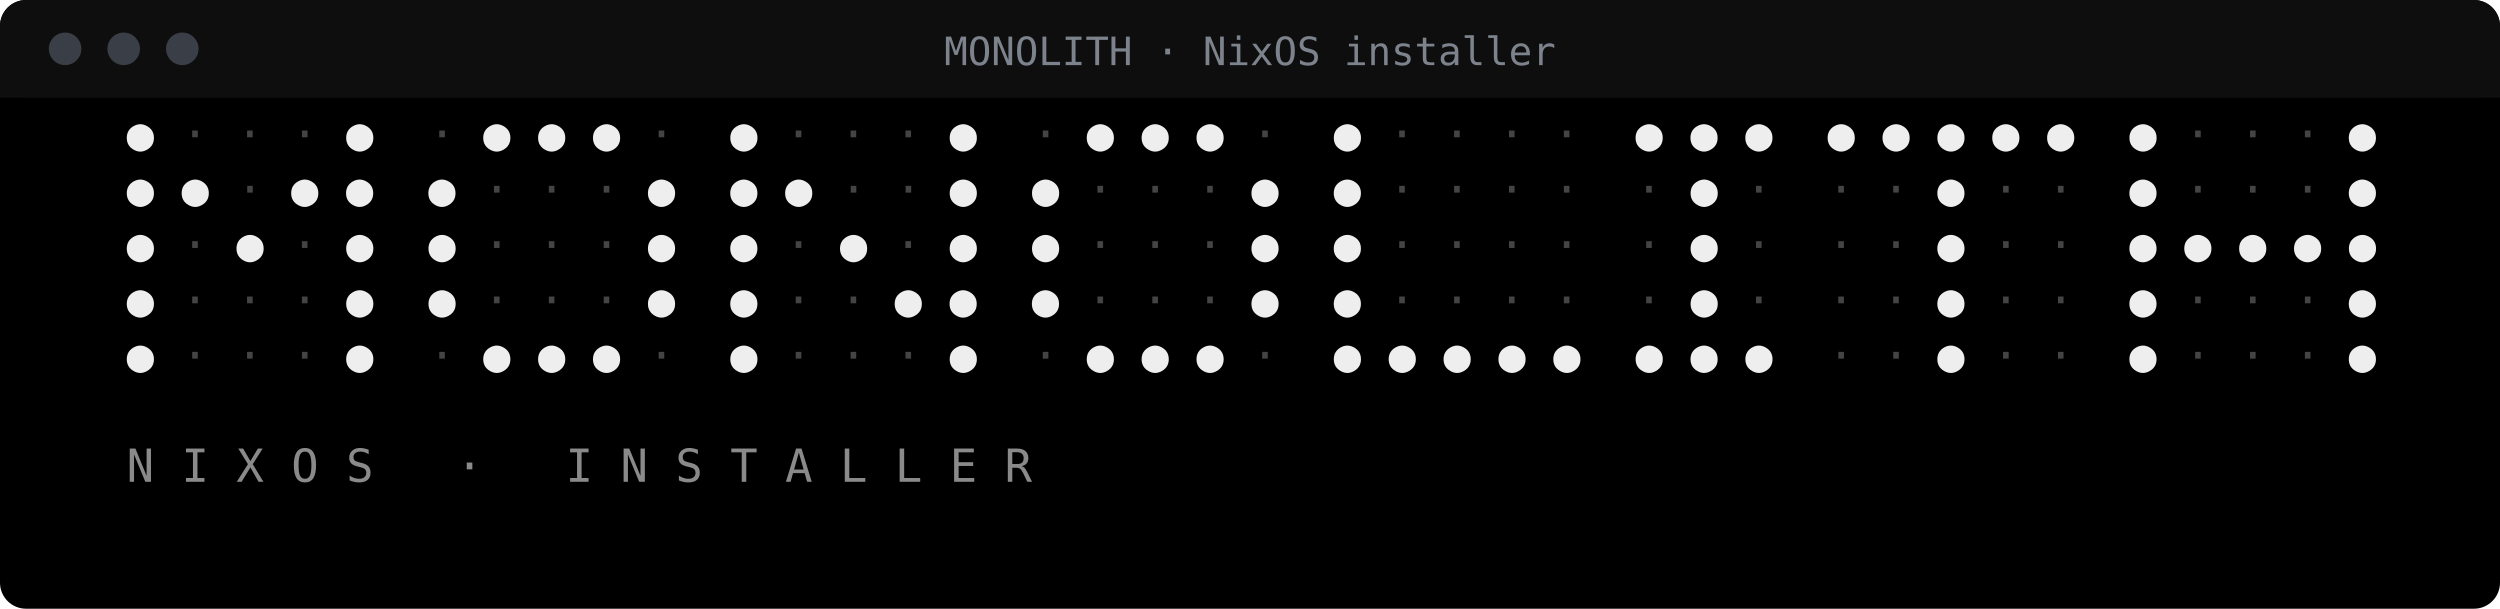
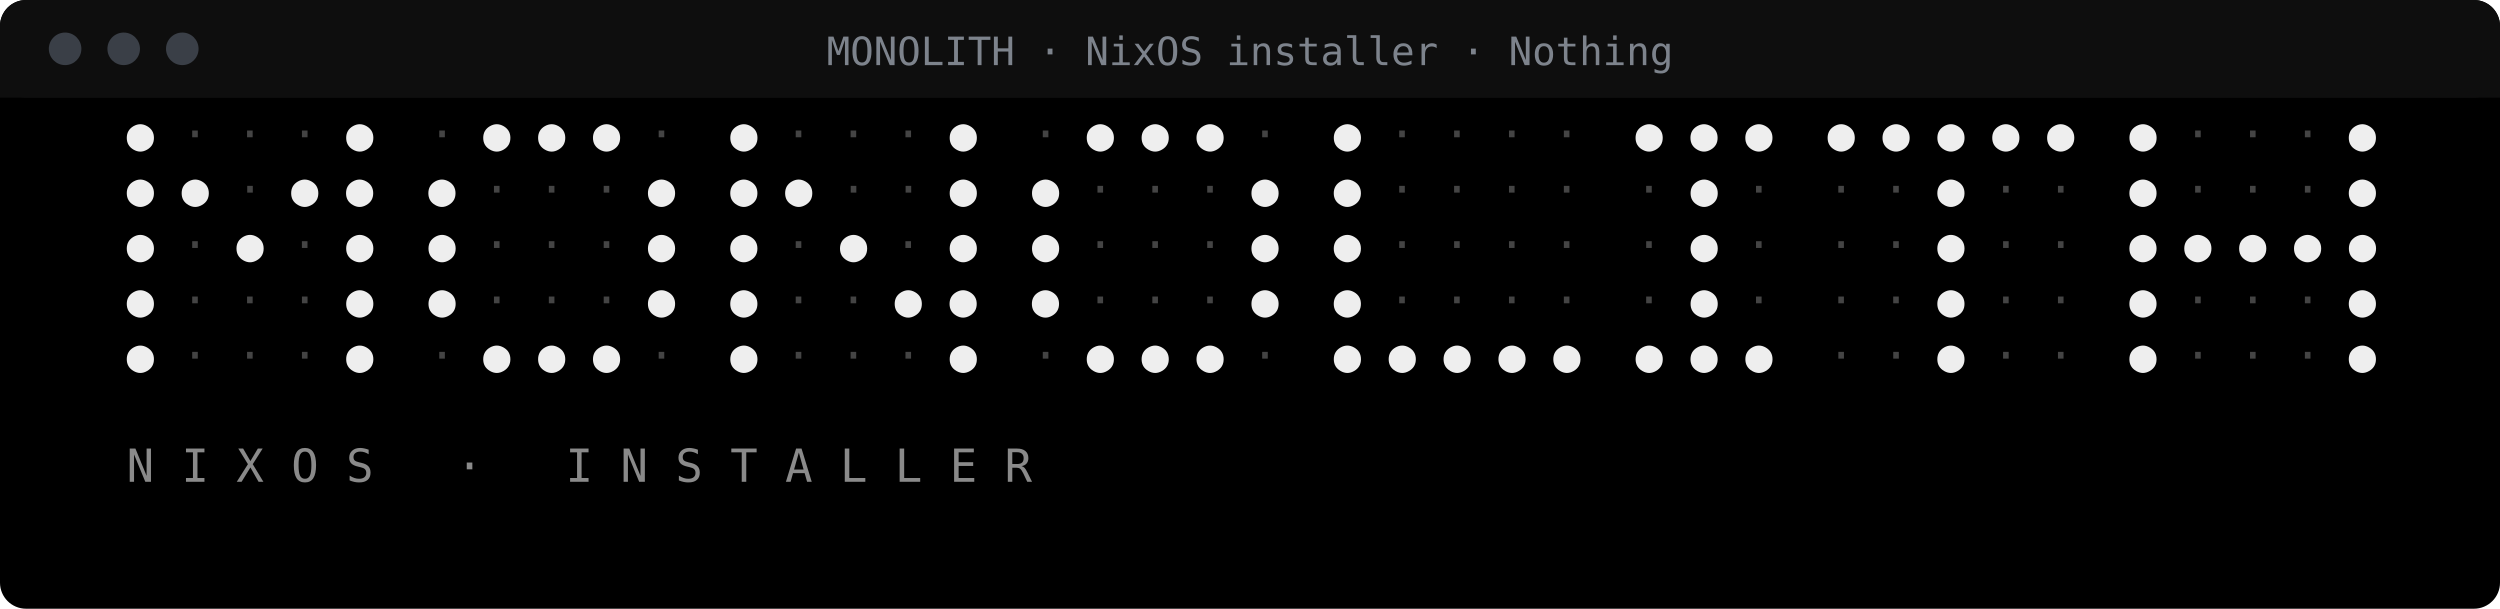
- <svg xmlns="http://www.w3.org/2000/svg" width="768" height="187" viewBox="0 0 768 187" role="img" aria-label="MONOLITH · NixOS installer">
+ <svg xmlns="http://www.w3.org/2000/svg" width="768" height="187" viewBox="0 0 768 187" role="img" aria-label="MONOLITH · NixOS installer · Nothing">
  <rect width="768" height="187" rx="8" fill="#000000" />
  <rect width="768" height="30" rx="8" fill="#0e0e0e" />
  <rect y="20" width="768" height="10" fill="#0e0e0e" />
  <circle cx="20" cy="15" r="5" fill="#3a3f47" />
  <circle cx="38" cy="15" r="5" fill="#3a3f47" />
  <circle cx="56" cy="15" r="5" fill="#3a3f47" />
-   <text x="384" y="20" text-anchor="middle" font-family="monospace" font-size="12" fill="#7d838c">MONOLITH · NixOS installer</text>
+   <text x="384" y="20" text-anchor="middle" font-family="monospace" font-size="12" fill="#7d838c">MONOLITH · NixOS installer · Nothing</text>
  <g font-family="JetBrains Mono, DejaVu Sans Mono, Menlo, Consolas, monospace" font-size="14" xml:space="preserve">
    <text y="46">
      <tspan x="22.0 30.4" fill="#d0d3d8">  </tspan>
      <tspan x="38.9 47.3" fill="#eeeeee">● </tspan>
      <tspan x="55.7 64.1 72.6 81.0 89.4 97.9" fill="#444444">· · · </tspan>
      <tspan x="106.3 114.7 123.1" fill="#eeeeee">●  </tspan>
      <tspan x="131.6 140.0" fill="#444444">· </tspan>
      <tspan x="148.4 156.8 165.3 173.7 182.1 190.6" fill="#eeeeee">● ● ● </tspan>
      <tspan x="199.0 207.4 215.8" fill="#444444">·  </tspan>
      <tspan x="224.3 232.7" fill="#eeeeee">● </tspan>
      <tspan x="241.1 249.6 258.0 266.4 274.8 283.3" fill="#444444">· · · </tspan>
      <tspan x="291.7 300.1 308.6" fill="#eeeeee">●  </tspan>
      <tspan x="317.0 325.4" fill="#444444">· </tspan>
      <tspan x="333.8 342.3 350.7 359.1 367.5 376.0" fill="#eeeeee">● ● ● </tspan>
      <tspan x="384.4 392.8 401.3" fill="#444444">·  </tspan>
      <tspan x="409.7 418.1" fill="#eeeeee">● </tspan>
      <tspan x="426.5 435.0 443.4 451.8 460.3 468.7 477.1 485.5 494.0" fill="#444444">· · · ·  </tspan>
      <tspan x="502.4 510.8 519.3 527.7 536.1 544.5 553.0 561.4 569.8 578.2 586.7 595.1 603.5 612.0 620.4 628.8 637.2 645.7 654.1 662.5" fill="#eeeeee">● ● ●  ● ● ● ● ●  ● </tspan>
      <tspan x="671.0 679.4 687.8 696.2 704.7 713.1" fill="#444444">· · · </tspan>
      <tspan x="721.5 730.0 738.4" fill="#eeeeee">●  </tspan>
    </text>
    <text y="63">
      <tspan x="22.0 30.4" fill="#d0d3d8">  </tspan>
      <tspan x="38.9 47.3 55.7 64.1" fill="#eeeeee">● ● </tspan>
      <tspan x="72.6 81.0" fill="#444444">· </tspan>
      <tspan x="89.4 97.9 106.3 114.7 123.1 131.6 140.0" fill="#eeeeee">● ●  ● </tspan>
      <tspan x="148.4 156.8 165.3 173.7 182.1 190.6" fill="#444444">· · · </tspan>
      <tspan x="199.0 207.4 215.8 224.3 232.7 241.1 249.6" fill="#eeeeee">●  ● ● </tspan>
      <tspan x="258.0 266.4 274.8 283.3" fill="#444444">· · </tspan>
      <tspan x="291.7 300.1 308.6 317.0 325.4" fill="#eeeeee">●  ● </tspan>
      <tspan x="333.8 342.3 350.7 359.1 367.5 376.0" fill="#444444">· · · </tspan>
      <tspan x="384.4 392.8 401.3 409.7 418.1" fill="#eeeeee">●  ● </tspan>
      <tspan x="426.5 435.0 443.4 451.8 460.3 468.7 477.1 485.5 494.0 502.4 510.8" fill="#444444">· · · ·  · </tspan>
      <tspan x="519.3 527.7" fill="#eeeeee">● </tspan>
      <tspan x="536.1 544.5 553.0 561.4 569.8 578.2 586.7" fill="#444444">·  · · </tspan>
      <tspan x="595.1 603.5" fill="#eeeeee">● </tspan>
      <tspan x="612.0 620.4 628.8 637.2 645.7" fill="#444444">· ·  </tspan>
      <tspan x="654.1 662.5" fill="#eeeeee">● </tspan>
      <tspan x="671.0 679.4 687.8 696.2 704.7 713.1" fill="#444444">· · · </tspan>
      <tspan x="721.5 730.0 738.4" fill="#eeeeee">●  </tspan>
    </text>
    <text y="80">
      <tspan x="22.0 30.4" fill="#d0d3d8">  </tspan>
      <tspan x="38.9 47.3" fill="#eeeeee">● </tspan>
      <tspan x="55.7 64.1" fill="#444444">· </tspan>
      <tspan x="72.6 81.0" fill="#eeeeee">● </tspan>
      <tspan x="89.4 97.9" fill="#444444">· </tspan>
      <tspan x="106.3 114.7 123.1 131.6 140.0" fill="#eeeeee">●  ● </tspan>
      <tspan x="148.4 156.8 165.3 173.7 182.1 190.6" fill="#444444">· · · </tspan>
      <tspan x="199.0 207.4 215.8 224.3 232.7" fill="#eeeeee">●  ● </tspan>
      <tspan x="241.1 249.6" fill="#444444">· </tspan>
      <tspan x="258.0 266.4" fill="#eeeeee">● </tspan>
      <tspan x="274.8 283.3" fill="#444444">· </tspan>
      <tspan x="291.7 300.1 308.6 317.0 325.4" fill="#eeeeee">●  ● </tspan>
      <tspan x="333.8 342.3 350.7 359.1 367.5 376.0" fill="#444444">· · · </tspan>
      <tspan x="384.4 392.8 401.3 409.7 418.1" fill="#eeeeee">●  ● </tspan>
      <tspan x="426.5 435.0 443.4 451.8 460.3 468.7 477.1 485.5 494.0 502.4 510.8" fill="#444444">· · · ·  · </tspan>
      <tspan x="519.3 527.7" fill="#eeeeee">● </tspan>
      <tspan x="536.1 544.5 553.0 561.4 569.8 578.2 586.7" fill="#444444">·  · · </tspan>
      <tspan x="595.1 603.5" fill="#eeeeee">● </tspan>
      <tspan x="612.0 620.4 628.8 637.2 645.7" fill="#444444">· ·  </tspan>
      <tspan x="654.1 662.5 671.0 679.4 687.8 696.2 704.7 713.1 721.5 730.0 738.4" fill="#eeeeee">● ● ● ● ●  </tspan>
    </text>
    <text y="97">
      <tspan x="22.0 30.4" fill="#d0d3d8">  </tspan>
      <tspan x="38.9 47.3" fill="#eeeeee">● </tspan>
      <tspan x="55.7 64.1 72.6 81.0 89.4 97.9" fill="#444444">· · · </tspan>
      <tspan x="106.3 114.7 123.1 131.6 140.0" fill="#eeeeee">●  ● </tspan>
      <tspan x="148.4 156.8 165.3 173.7 182.1 190.6" fill="#444444">· · · </tspan>
      <tspan x="199.0 207.4 215.8 224.3 232.7" fill="#eeeeee">●  ● </tspan>
      <tspan x="241.1 249.6 258.0 266.4" fill="#444444">· · </tspan>
      <tspan x="274.8 283.3 291.7 300.1 308.6 317.0 325.4" fill="#eeeeee">● ●  ● </tspan>
      <tspan x="333.8 342.3 350.7 359.1 367.5 376.0" fill="#444444">· · · </tspan>
      <tspan x="384.4 392.8 401.3 409.7 418.1" fill="#eeeeee">●  ● </tspan>
      <tspan x="426.5 435.0 443.4 451.8 460.3 468.7 477.1 485.5 494.0 502.4 510.8" fill="#444444">· · · ·  · </tspan>
      <tspan x="519.3 527.7" fill="#eeeeee">● </tspan>
      <tspan x="536.1 544.5 553.0 561.4 569.8 578.2 586.7" fill="#444444">·  · · </tspan>
      <tspan x="595.1 603.5" fill="#eeeeee">● </tspan>
      <tspan x="612.0 620.4 628.8 637.2 645.7" fill="#444444">· ·  </tspan>
      <tspan x="654.1 662.5" fill="#eeeeee">● </tspan>
      <tspan x="671.0 679.4 687.8 696.2 704.7 713.1" fill="#444444">· · · </tspan>
      <tspan x="721.5 730.0 738.4" fill="#eeeeee">●  </tspan>
    </text>
    <text y="114">
      <tspan x="22.0 30.4" fill="#d0d3d8">  </tspan>
      <tspan x="38.9 47.3" fill="#eeeeee">● </tspan>
      <tspan x="55.7 64.1 72.6 81.0 89.4 97.9" fill="#444444">· · · </tspan>
      <tspan x="106.3 114.7 123.1" fill="#eeeeee">●  </tspan>
      <tspan x="131.6 140.0" fill="#444444">· </tspan>
      <tspan x="148.4 156.8 165.3 173.7 182.1 190.6" fill="#eeeeee">● ● ● </tspan>
      <tspan x="199.0 207.4 215.8" fill="#444444">·  </tspan>
      <tspan x="224.3 232.7" fill="#eeeeee">● </tspan>
      <tspan x="241.1 249.6 258.0 266.4 274.8 283.3" fill="#444444">· · · </tspan>
      <tspan x="291.7 300.1 308.6" fill="#eeeeee">●  </tspan>
      <tspan x="317.0 325.4" fill="#444444">· </tspan>
      <tspan x="333.8 342.3 350.7 359.1 367.5 376.0" fill="#eeeeee">● ● ● </tspan>
      <tspan x="384.4 392.8 401.3" fill="#444444">·  </tspan>
      <tspan x="409.7 418.1 426.5 435.0 443.4 451.8 460.3 468.7 477.1 485.5 494.0 502.4 510.8 519.3 527.7 536.1 544.5 553.0" fill="#eeeeee">● ● ● ● ●  ● ● ●  </tspan>
      <tspan x="561.4 569.8 578.2 586.7" fill="#444444">· · </tspan>
      <tspan x="595.1 603.5" fill="#eeeeee">● </tspan>
      <tspan x="612.0 620.4 628.8 637.2 645.7" fill="#444444">· ·  </tspan>
      <tspan x="654.1 662.5" fill="#eeeeee">● </tspan>
      <tspan x="671.0 679.4 687.8 696.2 704.7 713.1" fill="#444444">· · · </tspan>
      <tspan x="721.5 730.0 738.4" fill="#eeeeee">●  </tspan>
    </text>
    <text y="148">
      <tspan x="22.0 30.4" fill="#d0d3d8">  </tspan>
      <tspan x="38.9 47.3 55.7 64.1 72.6 81.0 89.4 97.9 106.3 114.7 123.1 131.6 140.0 148.4 156.8 165.3 173.7 182.1 190.6 199.0 207.4 215.8 224.3 232.7 241.1 249.6 258.0 266.4 274.8 283.3 291.7 300.1 308.6" fill="#8a8a8a">N I X O S   ·   I N S T A L L E R</tspan>
    </text>
  </g>
</svg>
